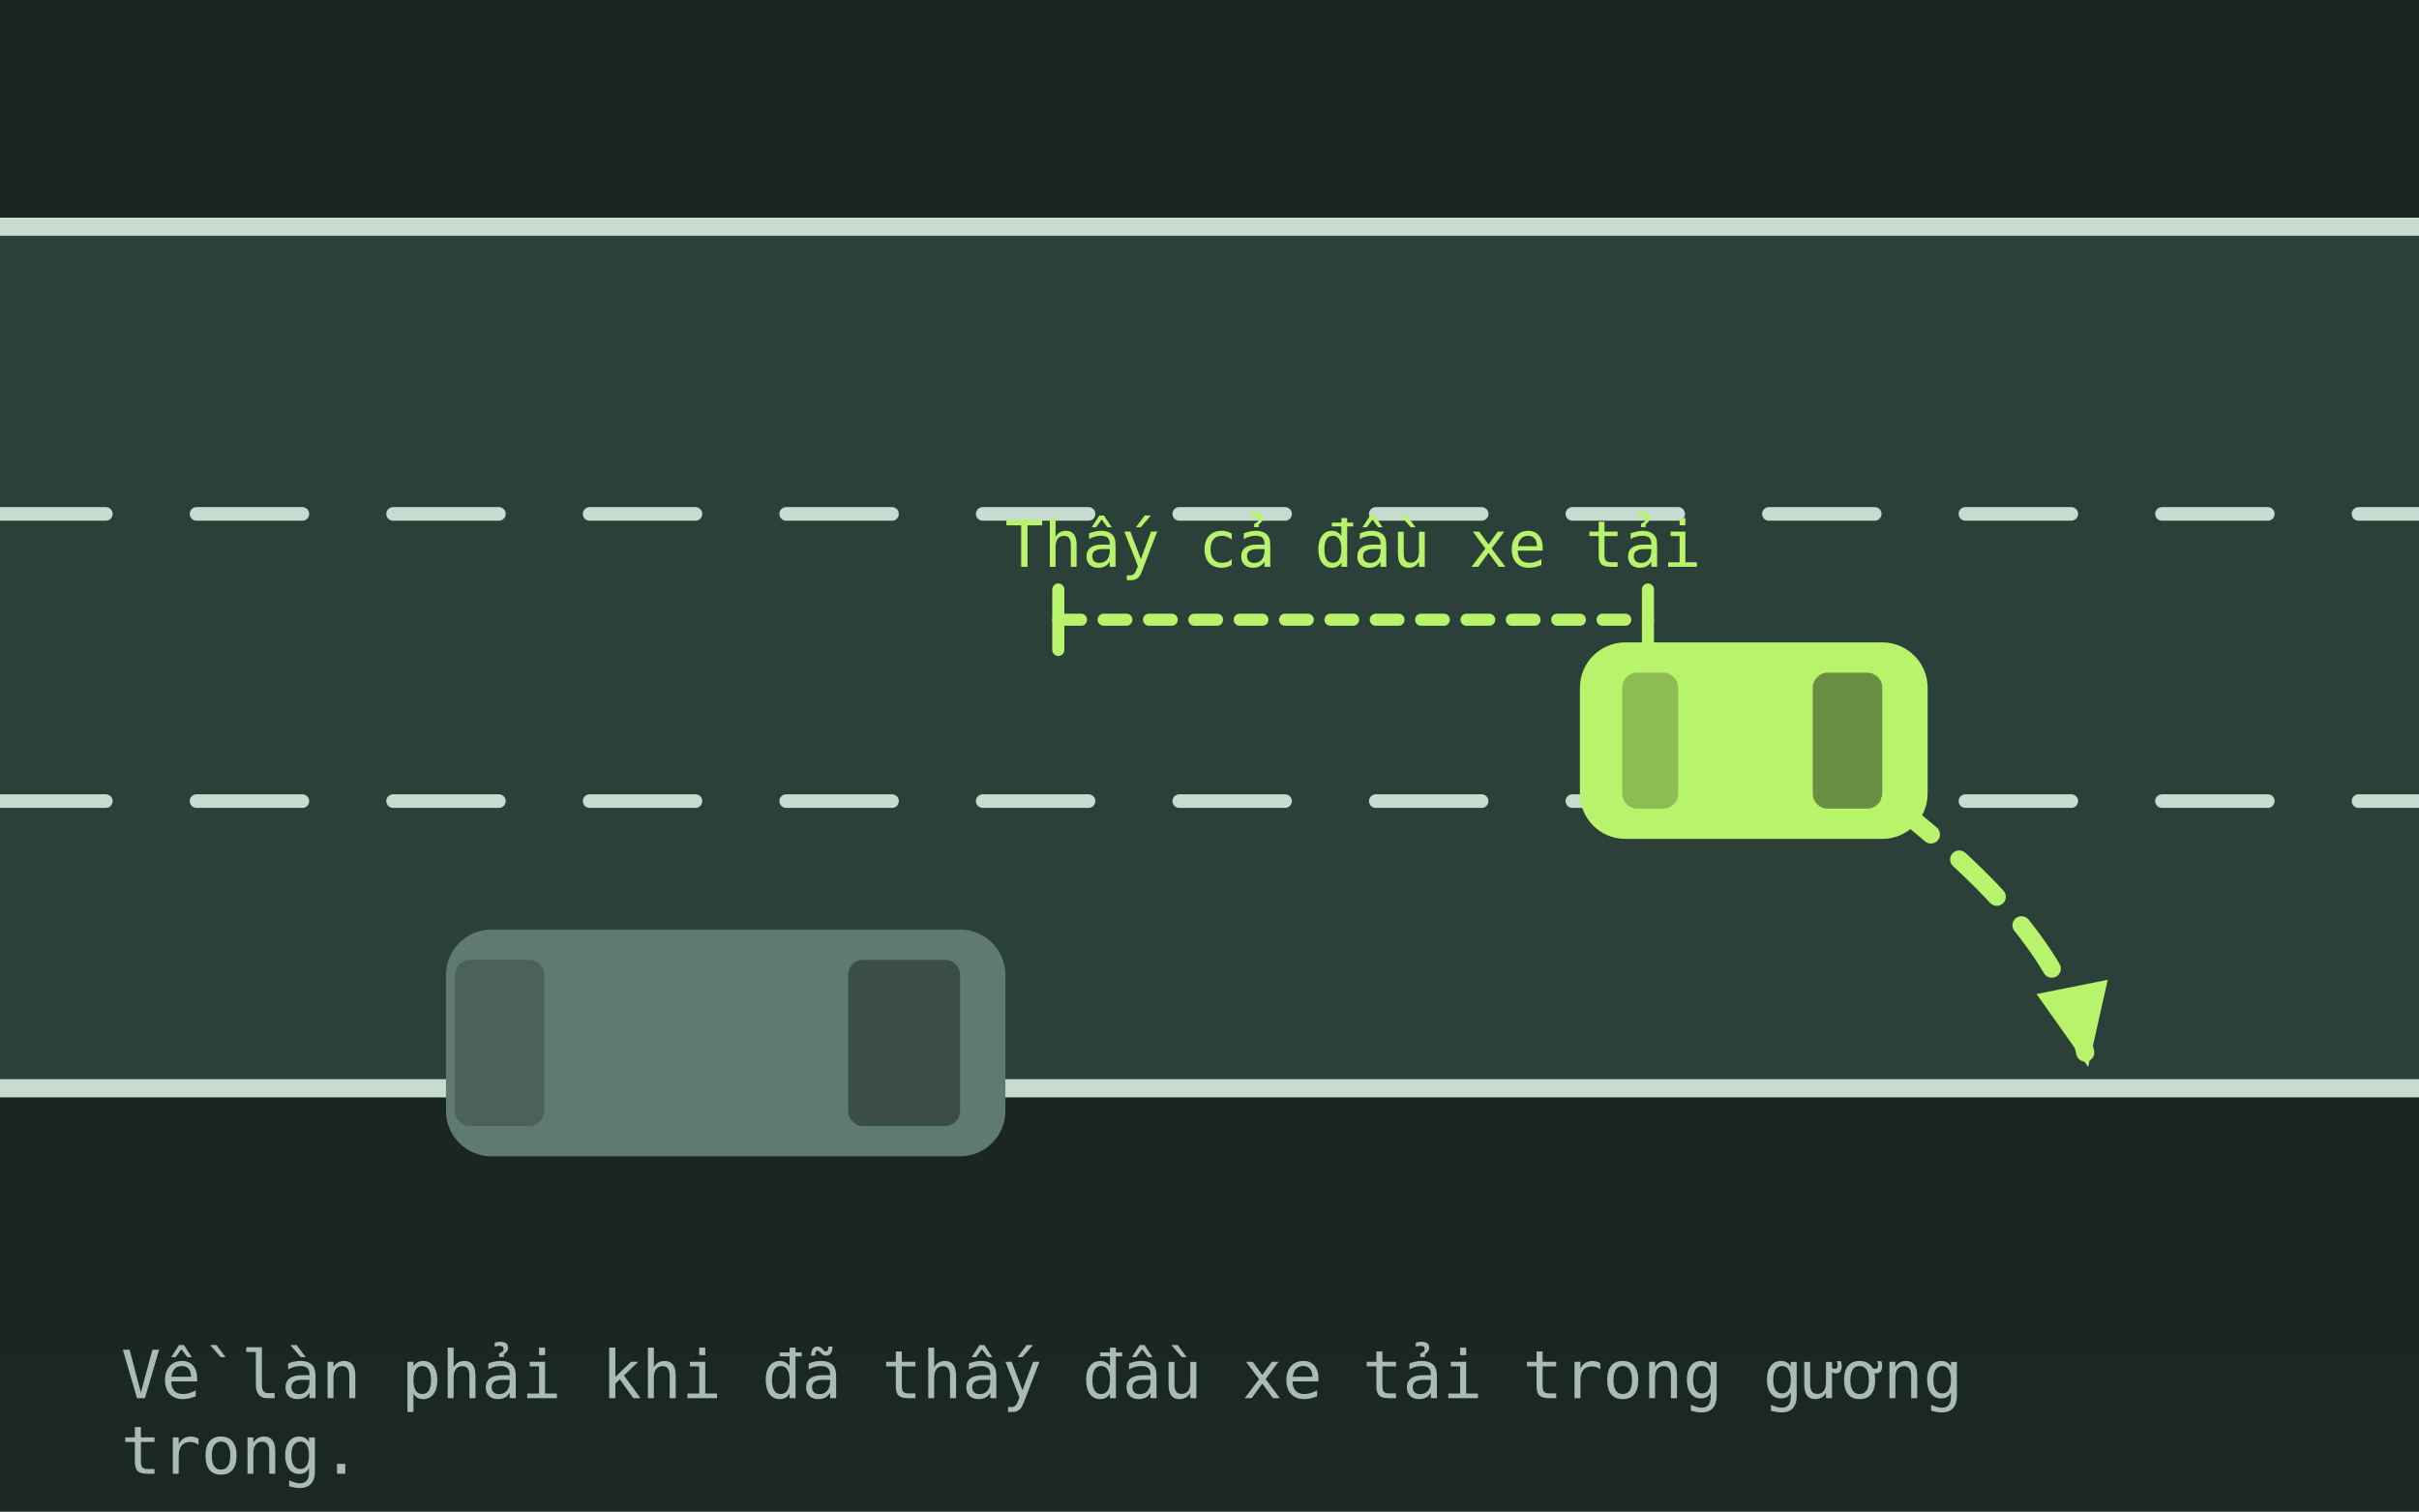
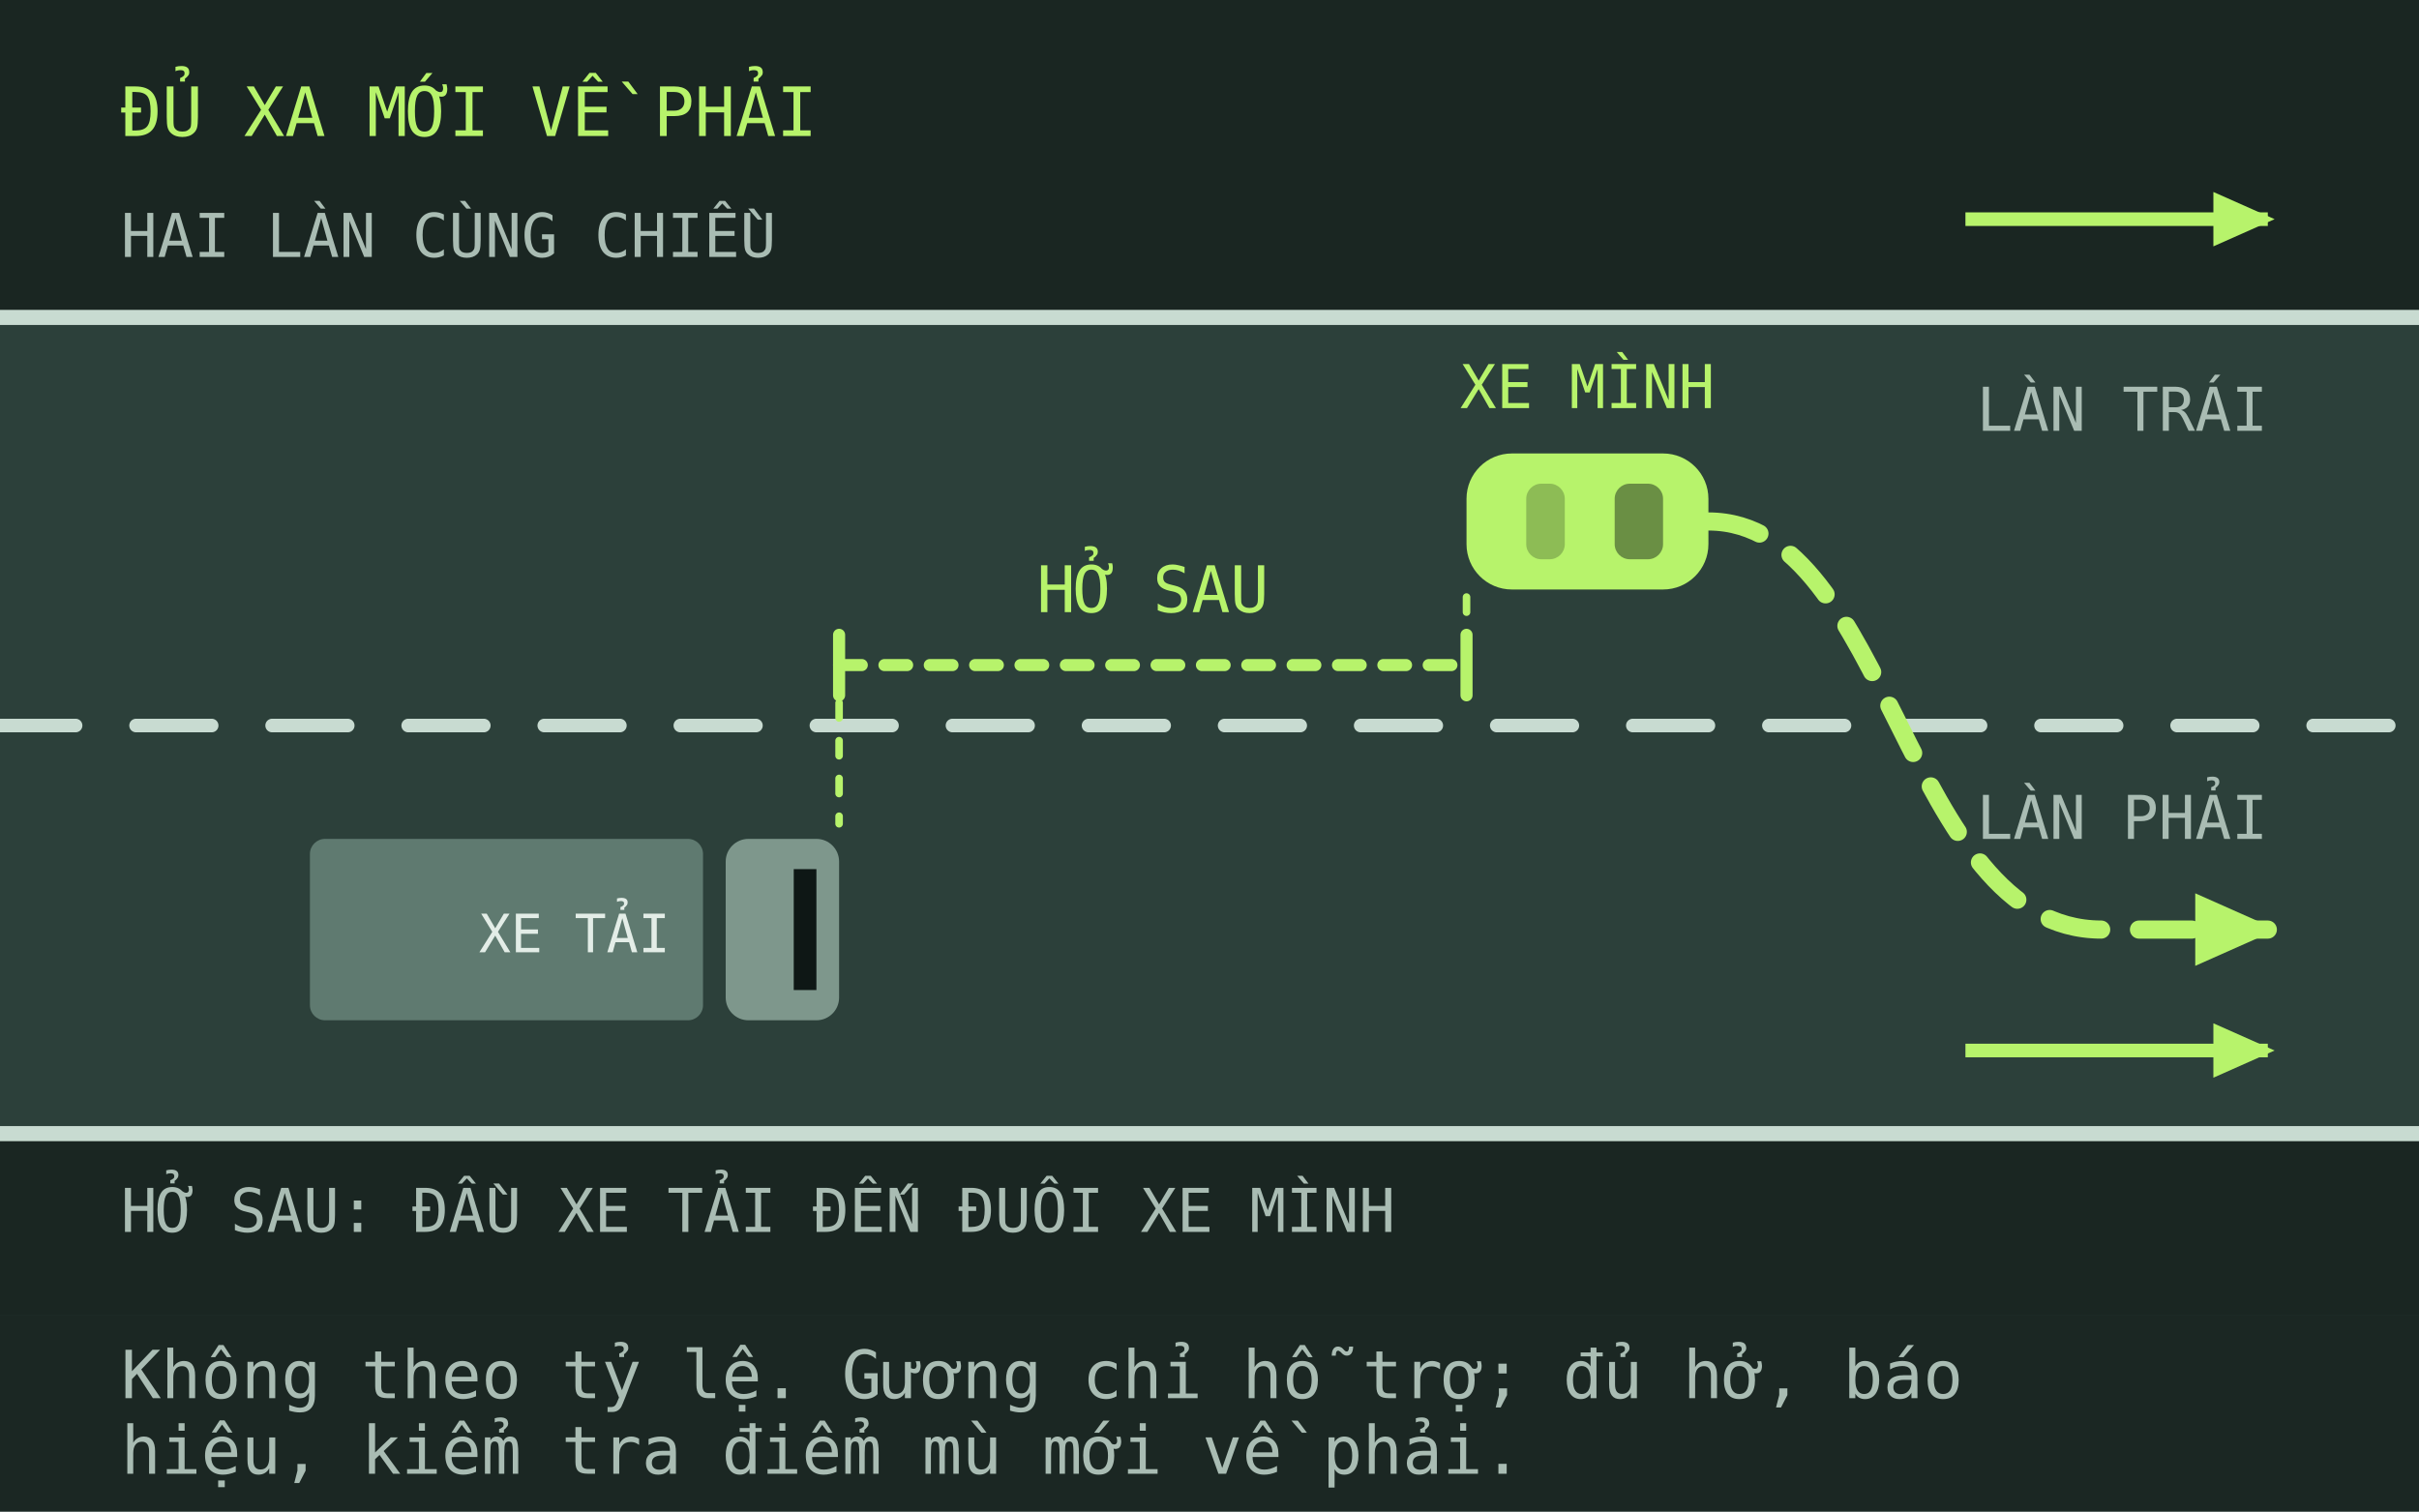
<svg xmlns="http://www.w3.org/2000/svg" viewBox="0 0 320 200" width="320" height="200" role="img" aria-labelledby="ttl">
  <defs>
    <marker id="tip" viewBox="0 0 10 10" refX="8" refY="5" markerWidth="5" markerHeight="5" orient="auto-start-reverse">
      <path d="M0 1L9 5L0 9Z" fill="#b7f36b" />
    </marker>
  </defs>
  <rect x="0" y="0" width="320" height="200" rx="0" fill="#22332e" />
-   <rect x="0" y="0" width="320" height="180" rx="0" fill="#1a2622" />
-   <rect x="0" y="30" width="320" height="114" rx="0" fill="#2c403a" />
-   <path d="M0 68L320 68" stroke="#c8dbd1" stroke-width="1.8" stroke-dasharray="14 12" stroke-linecap="round" />
-   <path d="M0 106L320 106" stroke="#c8dbd1" stroke-width="1.8" stroke-dasharray="14 12" stroke-linecap="round" />
-   <path d="M0 30L320 30" stroke="#c8dbd1" stroke-width="2.4" stroke-linecap="round" />
-   <path d="M0 144L320 144" stroke="#c8dbd1" stroke-width="2.4" stroke-linecap="round" />
-   <g transform="translate(96 138) rotate(90)">
-     <rect x="-15" y="-37" width="30" height="74" rx="6" fill="#5f7a70" />
-     <rect x="-11" y="-31" width="22" height="14.8" rx="2" fill="#0e1715" opacity=".45" />
-     <rect x="-11" y="24" width="22" height="11.8" rx="2" fill="#0e1715" opacity=".25" />
+   <rect x="0" y="0" width="320" height="174" rx="0" fill="#1a2622" />
+   <g id="overtake-road">
+     <rect x="0" y="42" width="320" height="108" rx="0" fill="#2c403a" />
  </g>
-   <g transform="translate(232 98) rotate(90)">
-     <rect x="-13" y="-23" width="26" height="46" rx="6" fill="#b7f36b" />
-     <rect x="-9" y="-17" width="18" height="9.2" rx="2" fill="#0e1715" opacity=".45" />
-     <rect x="-9" y="10" width="18" height="7.4" rx="2" fill="#0e1715" opacity=".25" />
+   <g id="overtake-edges">
+     <path d="M0 42L320 42" stroke="#c8dbd1" stroke-width="2" stroke-linecap="round" />
+     <path d="M0 150L320 150" stroke="#c8dbd1" stroke-width="2" stroke-linecap="round" />
  </g>
-   <path d="M250 106C268 120 274 130 276 140" fill="none" stroke="#b7f36b" stroke-width="2.4" stroke-dasharray="7 5" stroke-linecap="round" marker-end="url(#tip)" />
-   <path d="M140 82L218 82" stroke="#b7f36b" stroke-width="1.6" stroke-dasharray="3 3" stroke-linecap="round" />
-   <path d="M140 78L140 86" stroke="#b7f36b" stroke-width="1.6" stroke-linecap="round" />
-   <path d="M218 78L218 86" stroke="#b7f36b" stroke-width="1.6" stroke-linecap="round" />
-   <text x="179" y="75" font-family="DM Mono, ui-monospace, monospace" font-size="8.5" font-weight="500" fill="#b7f36b" text-anchor="middle">Thấy cả đầu xe tải</text>
+   <g id="overtake-divider">
+     <path d="M0 96L320 96" stroke="#c8dbd1" stroke-width="1.8" stroke-dasharray="10 8" stroke-linecap="round" />
+   </g>
+   <text x="16" y="18" font-family="DM Mono, ui-monospace, monospace" font-size="9" font-weight="500" fill="#b7f36b" text-anchor="start">ĐỦ XA MỚI VỀ PHẢI</text>
+   <text x="16" y="34" font-family="DM Mono, ui-monospace, monospace" font-size="8" font-weight="500" fill="#a9bcb3" text-anchor="start">HAI LÀN CÙNG CHIỀU</text>
+   <g id="overtake-direction">
+     <path d="M260 29L300 29" fill="none" stroke="#b7f36b" stroke-width="1.8" marker-end="url(#tip)" />
+     <path d="M260 139L300 139" fill="none" stroke="#b7f36b" stroke-width="1.8" marker-end="url(#tip)" />
+   </g>
+   <text x="300" y="57" font-family="DM Mono, ui-monospace, monospace" font-size="8" font-weight="500" fill="#a9bcb3" text-anchor="end">LÀN TRÁI</text>
+   <text x="300" y="111" font-family="DM Mono, ui-monospace, monospace" font-size="8" font-weight="500" fill="#a9bcb3" text-anchor="end">LÀN PHẢI</text>
+   <g id="overtake-truck">
+     <g transform="translate(76 123) rotate(90)">
+       <rect x="-12" y="-35" width="24" height="15" rx="3" fill="#7e978c" />
+       <rect x="-8" y="-32" width="16" height="3" rx="0" fill="#0e1715" />
+       <rect x="-12" y="-17" width="24" height="52" rx="2" fill="#5f7a70" />
+     </g>
+   </g>
+   <text x="76" y="126" font-family="DM Mono, ui-monospace, monospace" font-size="7" font-weight="500" fill="#e3ede7" text-anchor="middle">XE TẢI</text>
+   <g id="overtake-ego">
+     <g transform="translate(210 69) rotate(90)">
+       <rect x="-9" y="-16" width="18" height="32" rx="6" fill="#b7f36b" />
+       <rect x="-5" y="-10" width="10" height="6.4" rx="2" fill="#0e1715" opacity=".45" />
+       <rect x="-5" y="3" width="10" height="5.1" rx="2" fill="#0e1715" opacity=".25" />
+     </g>
+   </g>
+   <text x="210" y="54" font-family="DM Mono, ui-monospace, monospace" font-size="8" font-weight="500" fill="#b7f36b" text-anchor="middle">XE MÌNH</text>
+   <g id="overtake-return-path">
+     <path d="M226 69C250 69 252 123 278 123L300 123" fill="none" stroke="#b7f36b" stroke-width="2.4" stroke-dasharray="7 5" stroke-linecap="round" marker-end="url(#tip)" />
+   </g>
+   <g id="overtake-clearance">
+     <path d="M111 88L194 88" stroke="#b7f36b" stroke-width="1.6" stroke-dasharray="3 3" stroke-linecap="round" />
+     <path d="M111 84L111 92" stroke="#b7f36b" stroke-width="1.6" stroke-linecap="round" />
+     <path d="M194 84L194 92" stroke="#b7f36b" stroke-width="1.6" stroke-linecap="round" />
+     <text x="152.5" y="81" font-family="DM Mono, ui-monospace, monospace" font-size="8.5" font-weight="500" fill="#b7f36b" text-anchor="middle">HỞ SAU</text>
+   </g>
+   <g id="overtake-clearance-guides">
+     <path d="M111 88L111 109" stroke="#b7f36b" stroke-width="1" stroke-dasharray="2 3" stroke-linecap="round" />
+     <path d="M194 79L194 88" stroke="#b7f36b" stroke-width="1" stroke-dasharray="2 3" stroke-linecap="round" />
+   </g>
+   <text x="16" y="163" font-family="DM Mono, ui-monospace, monospace" font-size="8" font-weight="500" fill="#a9bcb3" text-anchor="start">HỞ SAU: ĐẦU XE TẢI ĐẾN ĐUÔI XE MÌNH</text>
  <rect x="0" y="174" width="320" height="26" rx="0" fill="#1a2622" opacity="0.92" />
-   <text x="16" y="185" font-family="DM Mono, ui-monospace, monospace" font-size="8.8" font-weight="500" fill="#a9bcb3" text-anchor="start">Về làn phải khi đã thấy đầu xe tải trong gương</text>
-   <text x="16" y="195" font-family="DM Mono, ui-monospace, monospace" font-size="8.8" font-weight="500" fill="#a9bcb3" text-anchor="start">trong.</text>
+   <text x="16" y="185" font-family="DM Mono, ui-monospace, monospace" font-size="8.8" font-weight="500" fill="#a9bcb3" text-anchor="start">Không theo tỷ lệ. Gương chỉ hỗ trợ; đủ hở, báo</text>
+   <text x="16" y="195" font-family="DM Mono, ui-monospace, monospace" font-size="8.8" font-weight="500" fill="#a9bcb3" text-anchor="start">hiệu, kiểm tra điểm mù mới về phải.</text>
</svg>
